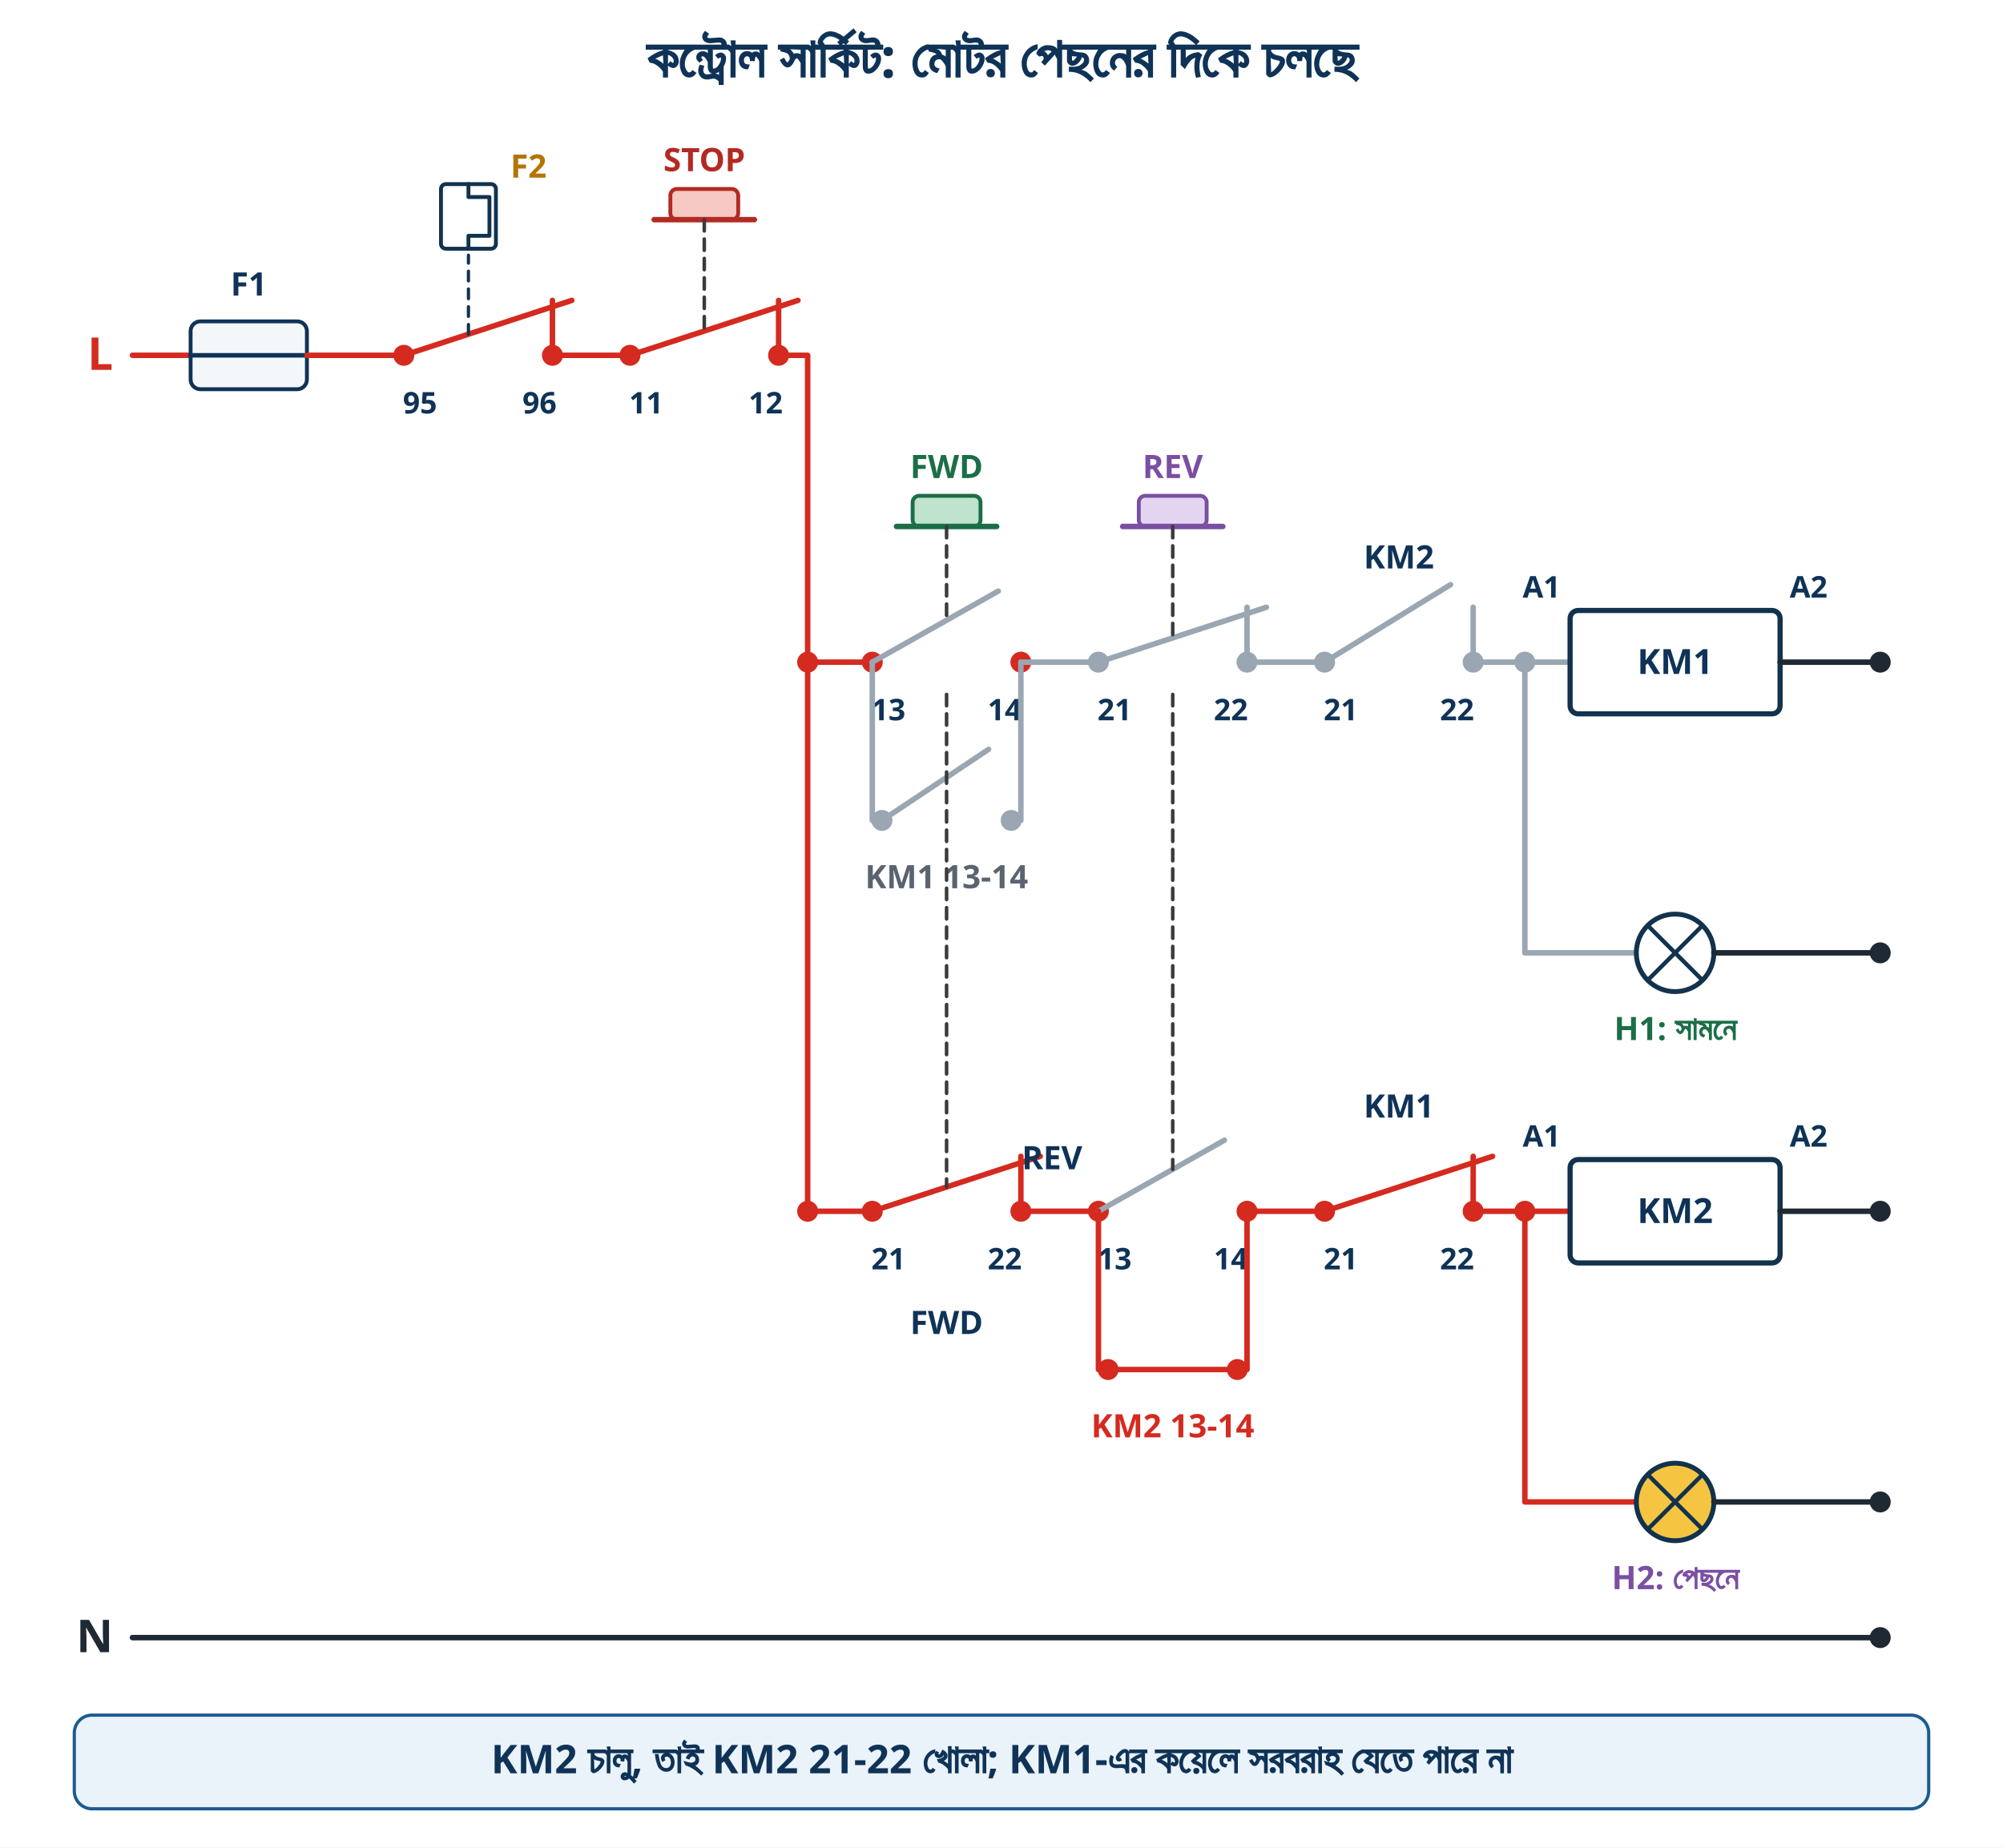
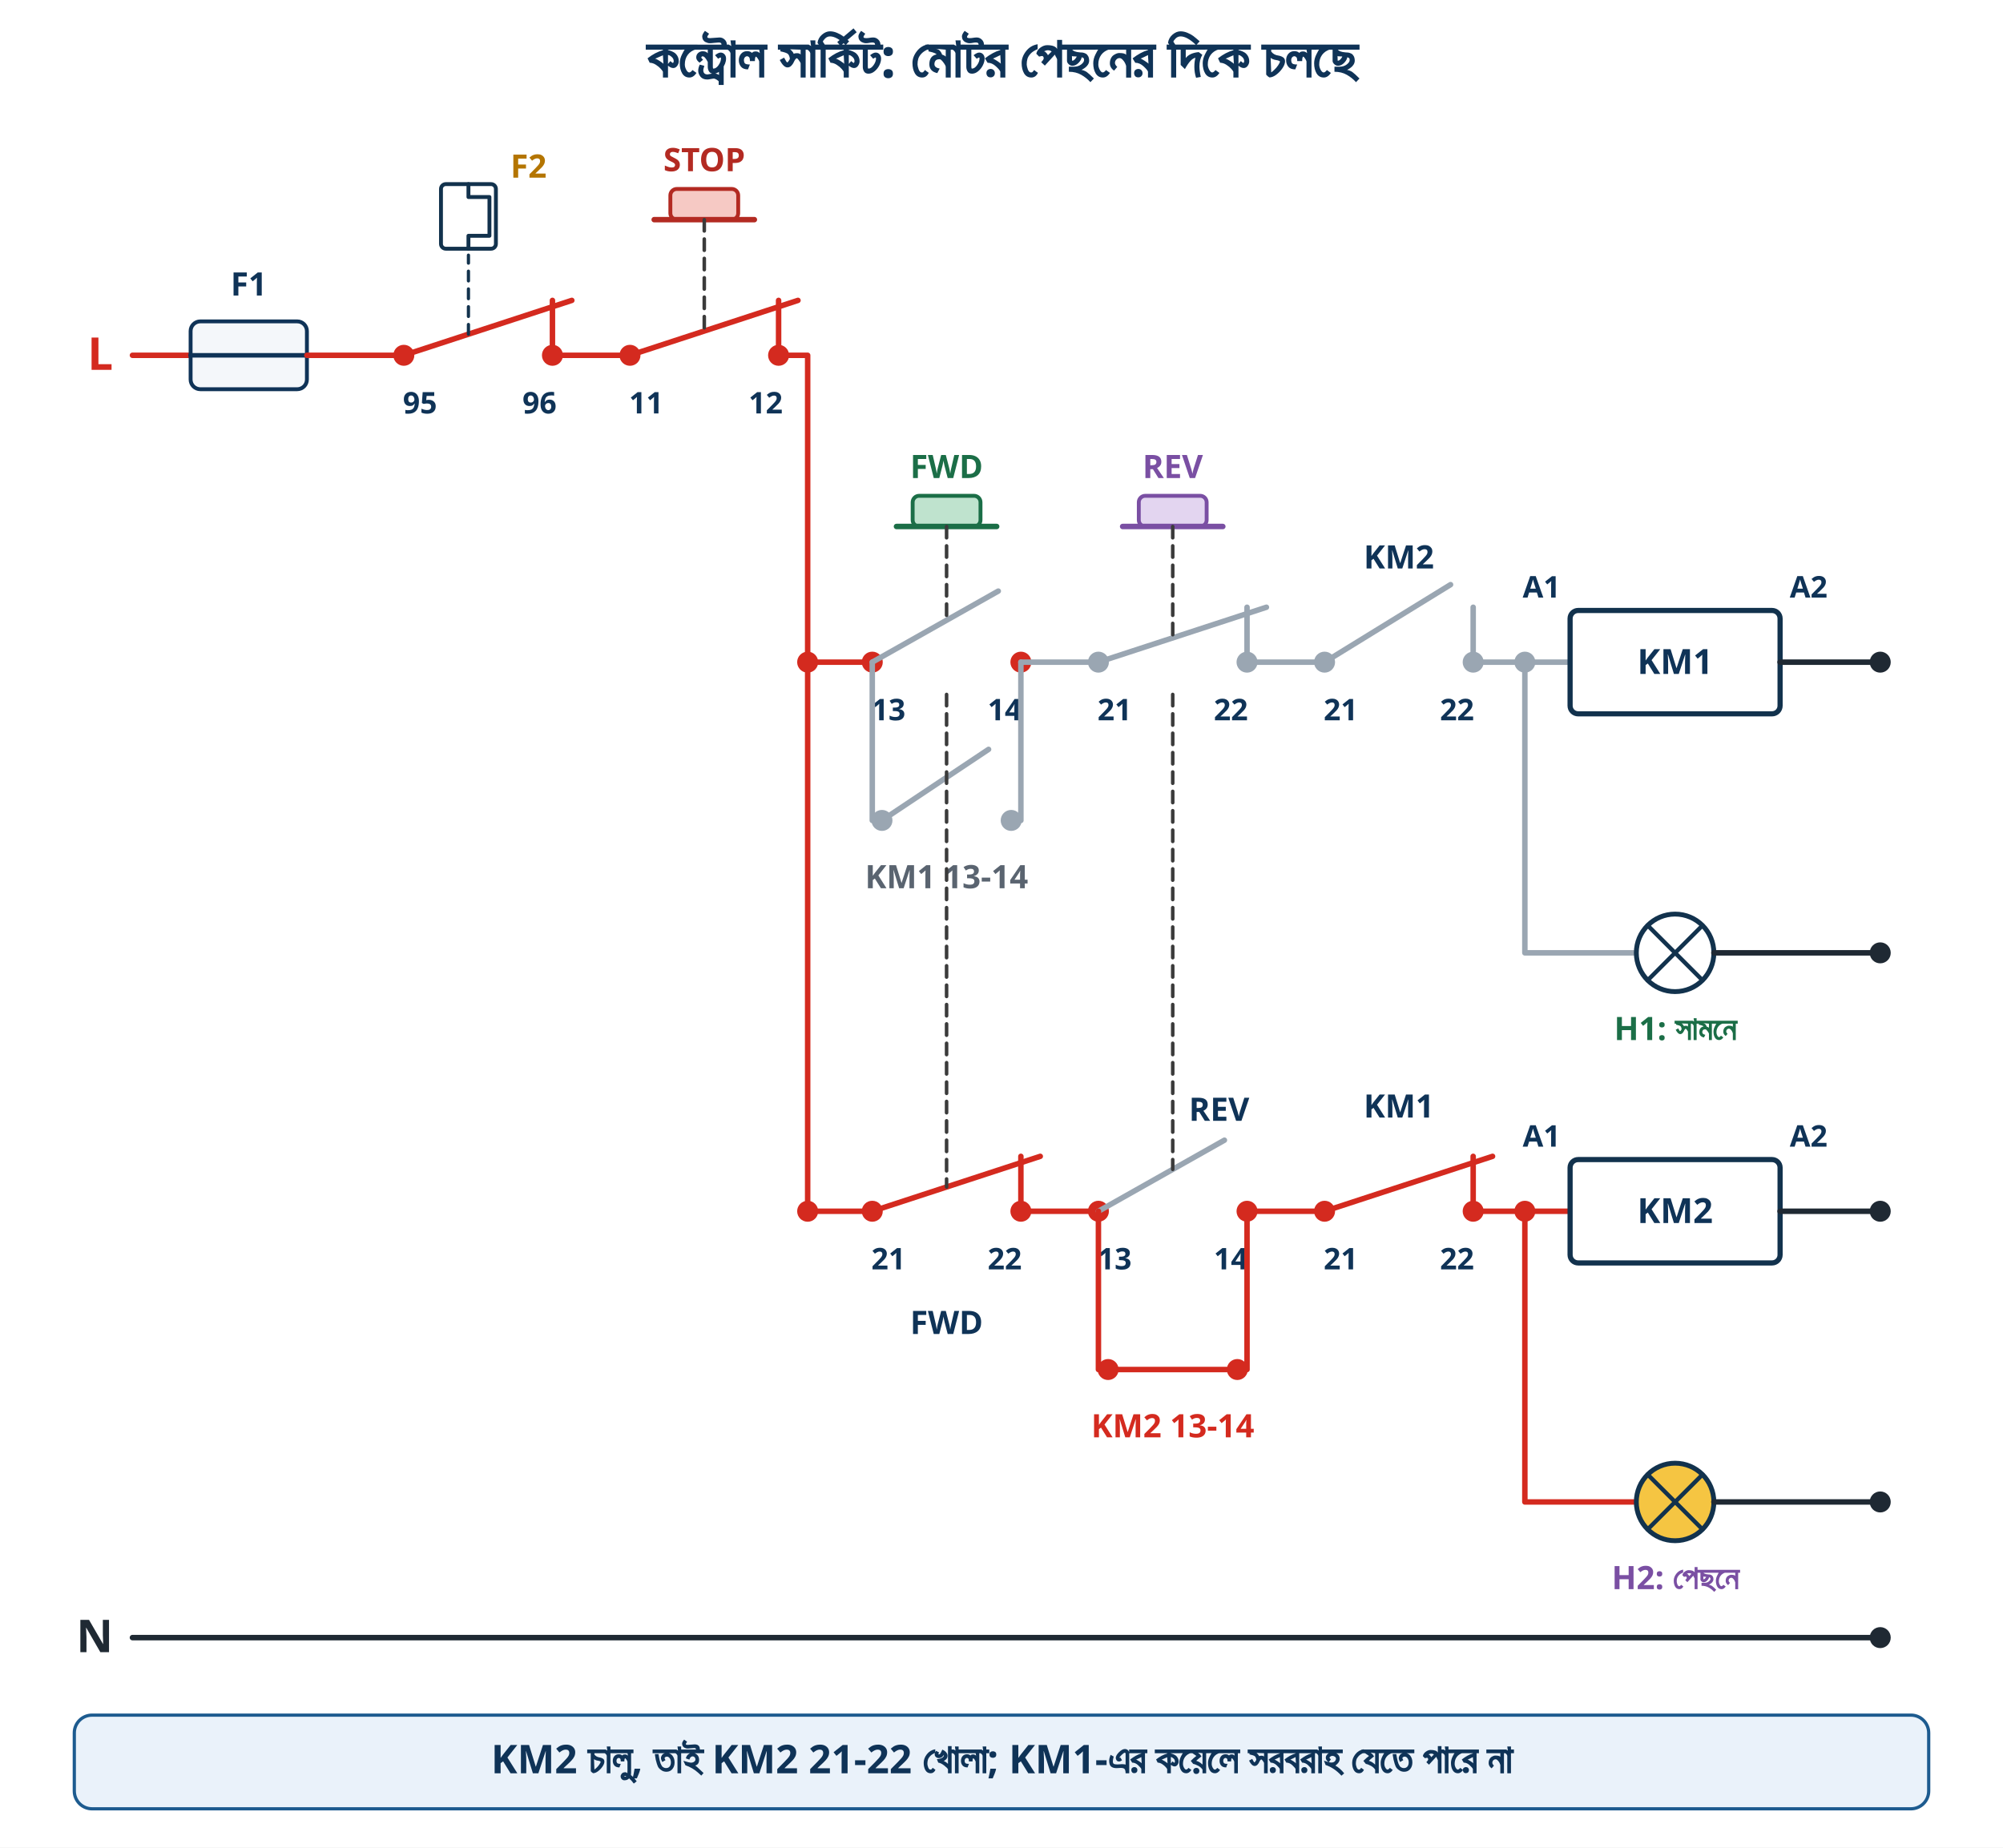
<svg xmlns="http://www.w3.org/2000/svg" width="1240" height="1144" viewBox="0 0 1240 1144">
  <rect width="1240" height="1144" fill="#FFFFFF" />
  <text x="620.0" y="48.0" font-family="Kalpurush" font-size="34" font-weight="700" fill="#0F3357" text-anchor="middle">কন্ট্রোল সার্কিট: মোটর পেছনের দিকে চলছে</text>
  <text x="70.0" y="229.0" font-family="Kalpurush" font-size="28" font-weight="700" fill="#D42A1F" text-anchor="end">L</text>
  <text x="70.0" y="1023.0" font-family="Kalpurush" font-size="28" font-weight="700" fill="#1F2933" text-anchor="end">N</text>
  <path d="M 82 220 L 118 220" fill="none" stroke="#D42A1F" stroke-width="3.4" stroke-linecap="round" stroke-linejoin="round" />
  <rect x="118.0" y="199.0" width="72.0" height="42.0" rx="6" fill="#F4F7FA" stroke="#0F3357" stroke-width="2.4" />
  <path d="M 118.0 220 L 190.0 220" fill="none" stroke="#0F3357" stroke-width="2.8" stroke-linecap="round" stroke-linejoin="round" />
  <text x="154.0" y="183.0" font-family="Kalpurush" font-size="20" font-weight="700" fill="#0F3357" text-anchor="middle">F1</text>
  <path d="M 190 220 L 250 220" fill="none" stroke="#D42A1F" stroke-width="3.4" stroke-linecap="round" stroke-linejoin="round" />
  <circle cx="250.0" cy="220.0" r="6.5" fill="#D42A1F" stroke="none" stroke-width="2" />
  <path d="M 342 220 L 342 186" fill="none" stroke="#D42A1F" stroke-width="3.4" stroke-linecap="round" stroke-linejoin="round" />
  <path d="M 250 220 L 354 186" fill="none" stroke="#D42A1F" stroke-width="3.4" stroke-linecap="round" stroke-linejoin="round" />
  <circle cx="342.0" cy="220.0" r="6.5" fill="#D42A1F" stroke="none" stroke-width="2" />
  <path d="M 290 206.923 L 290 158" fill="none" stroke="#12324D" stroke-width="2" stroke-linecap="round" stroke-linejoin="round" stroke-dasharray="6 5" />
  <rect x="273.0" y="114.0" width="34.0" height="40.0" rx="3" fill="#FFFFFF" stroke="#12324D" stroke-width="2.4" />
  <path d="M 290 114.0 L 290 122 L 303 122 L 303 146 L 290 146 L 290 154.0" fill="none" stroke="#12324D" stroke-width="2.4" stroke-linecap="round" stroke-linejoin="round" />
  <text x="316.0" y="110.0" font-family="Kalpurush" font-size="20" font-weight="700" fill="#B47500" text-anchor="start">F2</text>
  <text x="260.0" y="256.0" font-family="Kalpurush" font-size="18.5" font-weight="700" fill="#0F3357" text-anchor="middle">95</text>
  <text x="334.0" y="256.0" font-family="Kalpurush" font-size="18.5" font-weight="700" fill="#0F3357" text-anchor="middle">96</text>
  <path d="M 342 220 L 390 220" fill="none" stroke="#D42A1F" stroke-width="3.4" stroke-linecap="round" stroke-linejoin="round" />
  <circle cx="390.0" cy="220.0" r="6.5" fill="#D42A1F" stroke="none" stroke-width="2" />
  <path d="M 482 220 L 482 186" fill="none" stroke="#D42A1F" stroke-width="3.4" stroke-linecap="round" stroke-linejoin="round" />
  <path d="M 390 220 L 494 186" fill="none" stroke="#D42A1F" stroke-width="3.4" stroke-linecap="round" stroke-linejoin="round" />
  <circle cx="482.0" cy="220.0" r="6.5" fill="#D42A1F" stroke="none" stroke-width="2" />
  <rect x="415.0" y="117.0" width="42.0" height="19.0" rx="4" fill="#F6C9C4" stroke="#B32A22" stroke-width="2.4" />
  <path d="M 405 136 L 467 136" fill="none" stroke="#B32A22" stroke-width="3.4" stroke-linecap="round" stroke-linejoin="round" />
  <path d="M 436 136 L 436 205" fill="none" stroke="#3B3B3B" stroke-width="2.2" stroke-linecap="round" stroke-linejoin="round" stroke-dasharray="7 5" />
  <text x="436.0" y="106.0" font-family="Kalpurush" font-size="20" font-weight="700" fill="#B32A22" text-anchor="middle">STOP</text>
  <text x="400.0" y="256.0" font-family="Kalpurush" font-size="18.5" font-weight="700" fill="#0F3357" text-anchor="middle">11</text>
  <text x="474.0" y="256.0" font-family="Kalpurush" font-size="18.5" font-weight="700" fill="#0F3357" text-anchor="middle">12</text>
  <path d="M 482 220 L 500 220 L 500 750" fill="none" stroke="#D42A1F" stroke-width="3.4" stroke-linecap="round" stroke-linejoin="round" />
  <circle cx="500.0" cy="410.0" r="6.5" fill="#D42A1F" stroke="none" stroke-width="2" />
  <circle cx="500.0" cy="750.0" r="6.5" fill="#D42A1F" stroke="none" stroke-width="2" />
  <path d="M 500 410 L 540 410" fill="none" stroke="#D42A1F" stroke-width="3.4" stroke-linecap="round" stroke-linejoin="round" />
  <circle cx="540.0" cy="410.0" r="6.5" fill="#D42A1F" stroke="none" stroke-width="2" />
  <path d="M 540 410 L 618 366" fill="none" stroke="#9AA6B2" stroke-width="3.4" stroke-linecap="round" stroke-linejoin="round" />
  <circle cx="632.0" cy="410.0" r="6.5" fill="#D42A1F" stroke="none" stroke-width="2" />
  <text x="550.0" y="446.0" font-family="Kalpurush" font-size="18.5" font-weight="700" fill="#0F3357" text-anchor="middle">13</text>
  <text x="622.0" y="446.0" font-family="Kalpurush" font-size="18.5" font-weight="700" fill="#0F3357" text-anchor="middle">14</text>
  <path d="M 632 410 L 680 410" fill="none" stroke="#9AA6B2" stroke-width="3.4" stroke-linecap="round" stroke-linejoin="round" />
  <circle cx="680.0" cy="410.0" r="6.5" fill="#9AA6B2" stroke="none" stroke-width="2" />
  <path d="M 772 410 L 772 376" fill="none" stroke="#9AA6B2" stroke-width="3.4" stroke-linecap="round" stroke-linejoin="round" />
  <path d="M 680 410 L 784 376" fill="none" stroke="#9AA6B2" stroke-width="3.4" stroke-linecap="round" stroke-linejoin="round" />
  <circle cx="772.0" cy="410.0" r="6.5" fill="#9AA6B2" stroke="none" stroke-width="2" />
  <text x="690.0" y="446.0" font-family="Kalpurush" font-size="18.5" font-weight="700" fill="#0F3357" text-anchor="middle">21</text>
  <text x="762.0" y="446.0" font-family="Kalpurush" font-size="18.5" font-weight="700" fill="#0F3357" text-anchor="middle">22</text>
  <path d="M 772 410 L 820 410" fill="none" stroke="#9AA6B2" stroke-width="3.4" stroke-linecap="round" stroke-linejoin="round" />
  <circle cx="820.0" cy="410.0" r="6.5" fill="#9AA6B2" stroke="none" stroke-width="2" />
  <path d="M 912 410 L 912 376" fill="none" stroke="#9AA6B2" stroke-width="3.4" stroke-linecap="round" stroke-linejoin="round" />
  <path d="M 820 410 L 898 362" fill="none" stroke="#9AA6B2" stroke-width="3.4" stroke-linecap="round" stroke-linejoin="round" />
  <circle cx="912.0" cy="410.0" r="6.5" fill="#9AA6B2" stroke="none" stroke-width="2" />
  <text x="866.0" y="352.0" font-family="Kalpurush" font-size="20" font-weight="700" fill="#0F3357" text-anchor="middle">KM2</text>
  <text x="830.0" y="446.0" font-family="Kalpurush" font-size="18.5" font-weight="700" fill="#0F3357" text-anchor="middle">21</text>
  <text x="902.0" y="446.0" font-family="Kalpurush" font-size="18.5" font-weight="700" fill="#0F3357" text-anchor="middle">22</text>
  <path d="M 912 410 L 972 410" fill="none" stroke="#9AA6B2" stroke-width="3.4" stroke-linecap="round" stroke-linejoin="round" />
  <circle cx="944.0" cy="410.0" r="6.5" fill="#9AA6B2" stroke="none" stroke-width="2" />
  <rect x="972.0" y="378.0" width="130.0" height="64.0" rx="5" fill="#FFFFFF" stroke="#12324D" stroke-width="3.2" />
  <text x="1037.0" y="417.3" font-family="Kalpurush" font-size="21.5" font-weight="700" fill="#0F3357" text-anchor="middle">KM1</text>
  <text x="966.0" y="370.0" font-family="Kalpurush" font-size="18.5" font-weight="700" fill="#0F3357" text-anchor="end">A1</text>
  <text x="1108.0" y="370.0" font-family="Kalpurush" font-size="18.5" font-weight="700" fill="#0F3357" text-anchor="start">A2</text>
  <path d="M 1102 410 L 1164 410" fill="none" stroke="#1F2933" stroke-width="3.4" stroke-linecap="round" stroke-linejoin="round" />
  <circle cx="1164.0" cy="410.0" r="6.5" fill="#1F2933" stroke="none" stroke-width="2" />
  <path d="M 540 410 L 540 508 L 546 508" fill="none" stroke="#9AA6B2" stroke-width="3.4" stroke-linecap="round" stroke-linejoin="round" />
  <circle cx="546.0" cy="508.0" r="6.5" fill="#9AA6B2" stroke="none" stroke-width="2" />
  <path d="M 546 508 L 612 464" fill="none" stroke="#9AA6B2" stroke-width="3.4" stroke-linecap="round" stroke-linejoin="round" />
  <circle cx="626.0" cy="508.0" r="6.5" fill="#9AA6B2" stroke="none" stroke-width="2" />
  <path d="M 626 508 L 632 508 L 632 410" fill="none" stroke="#9AA6B2" stroke-width="3.4" stroke-linecap="round" stroke-linejoin="round" />
  <text x="586.0" y="550.0" font-family="Kalpurush" font-size="20" font-weight="700" fill="#5A6470" text-anchor="middle">KM1 13-14</text>
  <path d="M 944 410 L 944 590 L 1013 590" fill="none" stroke="#9AA6B2" stroke-width="3.4" stroke-linecap="round" stroke-linejoin="round" />
  <circle cx="1037.0" cy="590.0" r="24.0" fill="#FFFFFF" stroke="#12324D" stroke-width="3" />
  <path d="M 1020.032 573.032 L 1053.968 606.968" fill="none" stroke="#12324D" stroke-width="2.6" stroke-linecap="round" stroke-linejoin="round" />
  <path d="M 1020.032 606.968 L 1053.968 573.032" fill="none" stroke="#12324D" stroke-width="2.6" stroke-linecap="round" stroke-linejoin="round" />
  <path d="M 1061 590 L 1164 590" fill="none" stroke="#1F2933" stroke-width="3.4" stroke-linecap="round" stroke-linejoin="round" />
  <circle cx="1164.0" cy="590.0" r="6.5" fill="#1F2933" stroke="none" stroke-width="2" />
  <text x="1037.0" y="644.0" font-family="Kalpurush" font-size="20" font-weight="700" fill="#1B6E47" text-anchor="middle">H1: সামনে</text>
  <path d="M 500 750 L 540 750" fill="none" stroke="#D42A1F" stroke-width="3.4" stroke-linecap="round" stroke-linejoin="round" />
  <circle cx="540.0" cy="750.0" r="6.5" fill="#D42A1F" stroke="none" stroke-width="2" />
  <path d="M 632 750 L 632 716" fill="none" stroke="#D42A1F" stroke-width="3.4" stroke-linecap="round" stroke-linejoin="round" />
  <path d="M 540 750 L 644 716" fill="none" stroke="#D42A1F" stroke-width="3.4" stroke-linecap="round" stroke-linejoin="round" />
  <circle cx="632.0" cy="750.0" r="6.5" fill="#D42A1F" stroke="none" stroke-width="2" />
  <text x="586.0" y="826.0" font-family="Kalpurush" font-size="20" font-weight="700" fill="#0F3357" text-anchor="middle">FWD</text>
  <text x="550.0" y="786.0" font-family="Kalpurush" font-size="18.5" font-weight="700" fill="#0F3357" text-anchor="middle">21</text>
  <text x="622.0" y="786.0" font-family="Kalpurush" font-size="18.5" font-weight="700" fill="#0F3357" text-anchor="middle">22</text>
  <path d="M 632 750 L 680 750" fill="none" stroke="#D42A1F" stroke-width="3.4" stroke-linecap="round" stroke-linejoin="round" />
  <circle cx="680.0" cy="750.0" r="6.5" fill="#D42A1F" stroke="none" stroke-width="2" />
  <path d="M 680 750 L 758 706" fill="none" stroke="#9AA6B2" stroke-width="3.4" stroke-linecap="round" stroke-linejoin="round" />
  <circle cx="772.0" cy="750.0" r="6.5" fill="#D42A1F" stroke="none" stroke-width="2" />
-   <text x="670.0" y="724.0" font-family="Kalpurush" font-size="20" font-weight="700" fill="#0F3357" text-anchor="end">REV</text>
+   <text x="736.0" y="694.0" font-family="Kalpurush" font-size="20" font-weight="700" fill="#0F3357" text-anchor="start">REV</text>
  <text x="690.0" y="786.0" font-family="Kalpurush" font-size="18.5" font-weight="700" fill="#0F3357" text-anchor="middle">13</text>
  <text x="762.0" y="786.0" font-family="Kalpurush" font-size="18.5" font-weight="700" fill="#0F3357" text-anchor="middle">14</text>
  <path d="M 772 750 L 820 750" fill="none" stroke="#D42A1F" stroke-width="3.4" stroke-linecap="round" stroke-linejoin="round" />
  <circle cx="820.0" cy="750.0" r="6.5" fill="#D42A1F" stroke="none" stroke-width="2" />
  <path d="M 912 750 L 912 716" fill="none" stroke="#D42A1F" stroke-width="3.4" stroke-linecap="round" stroke-linejoin="round" />
  <path d="M 820 750 L 924 716" fill="none" stroke="#D42A1F" stroke-width="3.4" stroke-linecap="round" stroke-linejoin="round" />
  <circle cx="912.0" cy="750.0" r="6.5" fill="#D42A1F" stroke="none" stroke-width="2" />
  <text x="866.0" y="692.0" font-family="Kalpurush" font-size="20" font-weight="700" fill="#0F3357" text-anchor="middle">KM1</text>
  <text x="830.0" y="786.0" font-family="Kalpurush" font-size="18.5" font-weight="700" fill="#0F3357" text-anchor="middle">21</text>
  <text x="902.0" y="786.0" font-family="Kalpurush" font-size="18.5" font-weight="700" fill="#0F3357" text-anchor="middle">22</text>
  <path d="M 912 750 L 972 750" fill="none" stroke="#D42A1F" stroke-width="3.4" stroke-linecap="round" stroke-linejoin="round" />
  <circle cx="944.0" cy="750.0" r="6.5" fill="#D42A1F" stroke="none" stroke-width="2" />
  <rect x="972.0" y="718.0" width="130.0" height="64.0" rx="5" fill="#FFFFFF" stroke="#12324D" stroke-width="3.2" />
  <text x="1037.0" y="757.3" font-family="Kalpurush" font-size="21.5" font-weight="700" fill="#0F3357" text-anchor="middle">KM2</text>
  <text x="966.0" y="710.0" font-family="Kalpurush" font-size="18.5" font-weight="700" fill="#0F3357" text-anchor="end">A1</text>
  <text x="1108.0" y="710.0" font-family="Kalpurush" font-size="18.5" font-weight="700" fill="#0F3357" text-anchor="start">A2</text>
  <path d="M 1102 750 L 1164 750" fill="none" stroke="#1F2933" stroke-width="3.4" stroke-linecap="round" stroke-linejoin="round" />
  <circle cx="1164.0" cy="750.0" r="6.5" fill="#1F2933" stroke="none" stroke-width="2" />
  <path d="M 680 750 L 680 848 L 686 848" fill="none" stroke="#D42A1F" stroke-width="3.4" stroke-linecap="round" stroke-linejoin="round" />
  <circle cx="686.0" cy="848.0" r="6.5" fill="#D42A1F" stroke="none" stroke-width="2" />
  <path d="M 686 848 L 766 848" fill="none" stroke="#D42A1F" stroke-width="3.4" stroke-linecap="round" stroke-linejoin="round" />
  <circle cx="766.0" cy="848.0" r="6.5" fill="#D42A1F" stroke="none" stroke-width="2" />
  <path d="M 766 848 L 772 848 L 772 750" fill="none" stroke="#D42A1F" stroke-width="3.4" stroke-linecap="round" stroke-linejoin="round" />
  <text x="726.0" y="890.0" font-family="Kalpurush" font-size="20" font-weight="700" fill="#D42A1F" text-anchor="middle">KM2 13-14</text>
  <path d="M 944 750 L 944 930 L 1013 930" fill="none" stroke="#D42A1F" stroke-width="3.4" stroke-linecap="round" stroke-linejoin="round" />
  <circle cx="1037.0" cy="930.0" r="24.0" fill="#F5C542" stroke="#12324D" stroke-width="3" />
  <path d="M 1020.032 913.032 L 1053.968 946.968" fill="none" stroke="#12324D" stroke-width="2.6" stroke-linecap="round" stroke-linejoin="round" />
  <path d="M 1020.032 946.968 L 1053.968 913.032" fill="none" stroke="#12324D" stroke-width="2.6" stroke-linecap="round" stroke-linejoin="round" />
  <path d="M 1061 930 L 1164 930" fill="none" stroke="#1F2933" stroke-width="3.4" stroke-linecap="round" stroke-linejoin="round" />
  <circle cx="1164.0" cy="930.0" r="6.5" fill="#1F2933" stroke="none" stroke-width="2" />
  <text x="1037.0" y="984.0" font-family="Kalpurush" font-size="20" font-weight="700" fill="#7A4FA3" text-anchor="middle">H2: পেছনে</text>
  <rect x="565.0" y="307.0" width="42.0" height="19.0" rx="4" fill="#BFE3CE" stroke="#1B6E47" stroke-width="2.4" />
  <path d="M 555 326 L 617 326" fill="none" stroke="#1B6E47" stroke-width="3.4" stroke-linecap="round" stroke-linejoin="round" />
  <path d="M 586 326 L 586 384.051" fill="none" stroke="#3B3B3B" stroke-width="2.2" stroke-linecap="round" stroke-linejoin="round" stroke-dasharray="7 5" />
  <text x="586.0" y="296.0" font-family="Kalpurush" font-size="20" font-weight="700" fill="#1B6E47" text-anchor="middle">FWD</text>
  <rect x="705.0" y="307.0" width="42.0" height="19.0" rx="4" fill="#E3D5F0" stroke="#7A4FA3" stroke-width="2.4" />
  <path d="M 695 326 L 757 326" fill="none" stroke="#7A4FA3" stroke-width="3.4" stroke-linecap="round" stroke-linejoin="round" />
  <path d="M 726 326 L 726 394.962" fill="none" stroke="#3B3B3B" stroke-width="2.2" stroke-linecap="round" stroke-linejoin="round" stroke-dasharray="7 5" />
  <text x="726.0" y="296.0" font-family="Kalpurush" font-size="20" font-weight="700" fill="#7A4FA3" text-anchor="middle">REV</text>
  <path d="M 586 430 L 586 734.962" fill="none" stroke="#3B3B3B" stroke-width="2.2" stroke-linecap="round" stroke-linejoin="round" stroke-dasharray="7 5" />
  <path d="M 726 430 L 726 724.051" fill="none" stroke="#3B3B3B" stroke-width="2.2" stroke-linecap="round" stroke-linejoin="round" stroke-dasharray="7 5" />
  <path d="M 82 1014 L 1164 1014" fill="none" stroke="#1F2933" stroke-width="3.4" stroke-linecap="round" stroke-linejoin="round" />
  <circle cx="1164.0" cy="1014.0" r="6.5" fill="#1F2933" stroke="none" stroke-width="2" />
  <rect x="46.0" y="1062.0" width="1148.0" height="58.0" rx="11" fill="#EAF2FA" stroke="#1D5B8F" stroke-width="2" />
  <text x="620.0" y="1098.0" font-family="Kalpurush" font-size="24.5" font-weight="700" fill="#0F3357" text-anchor="middle">KM2 চালু, তাই KM2 21-22 খোলা; KM1-এর কয়েলে সরবরাহ যেতে পারে না</text>
</svg>
